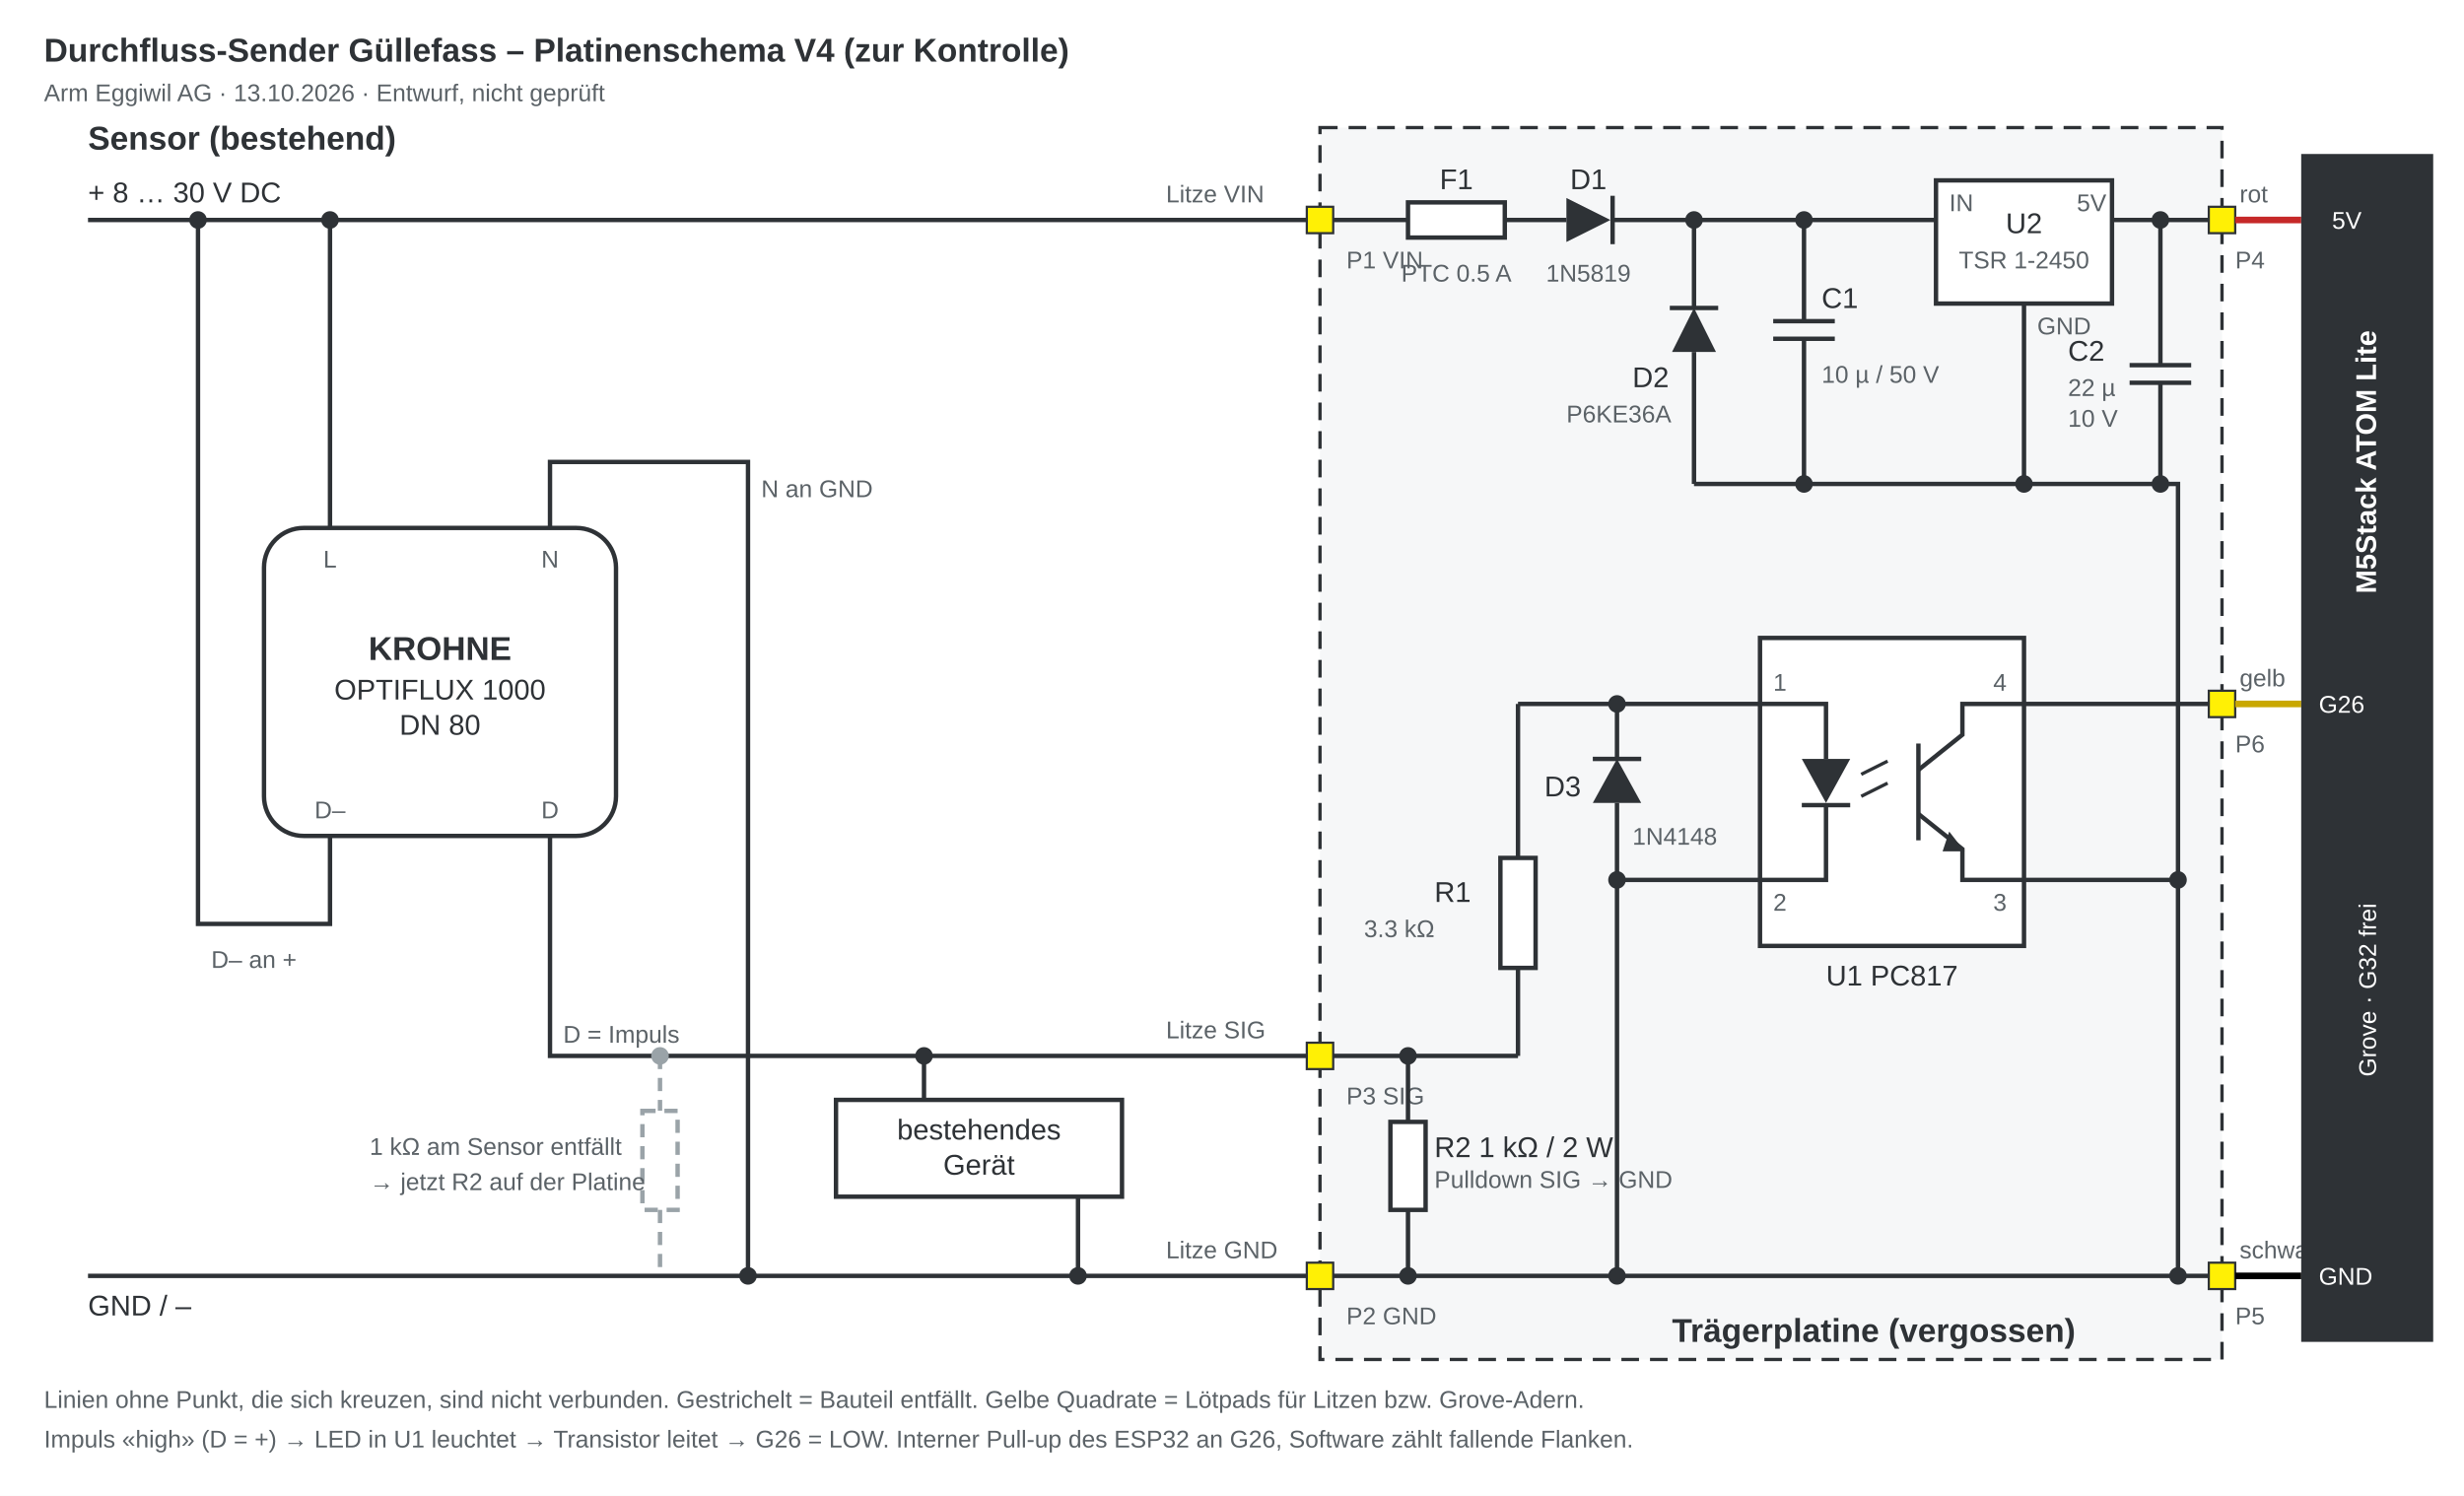
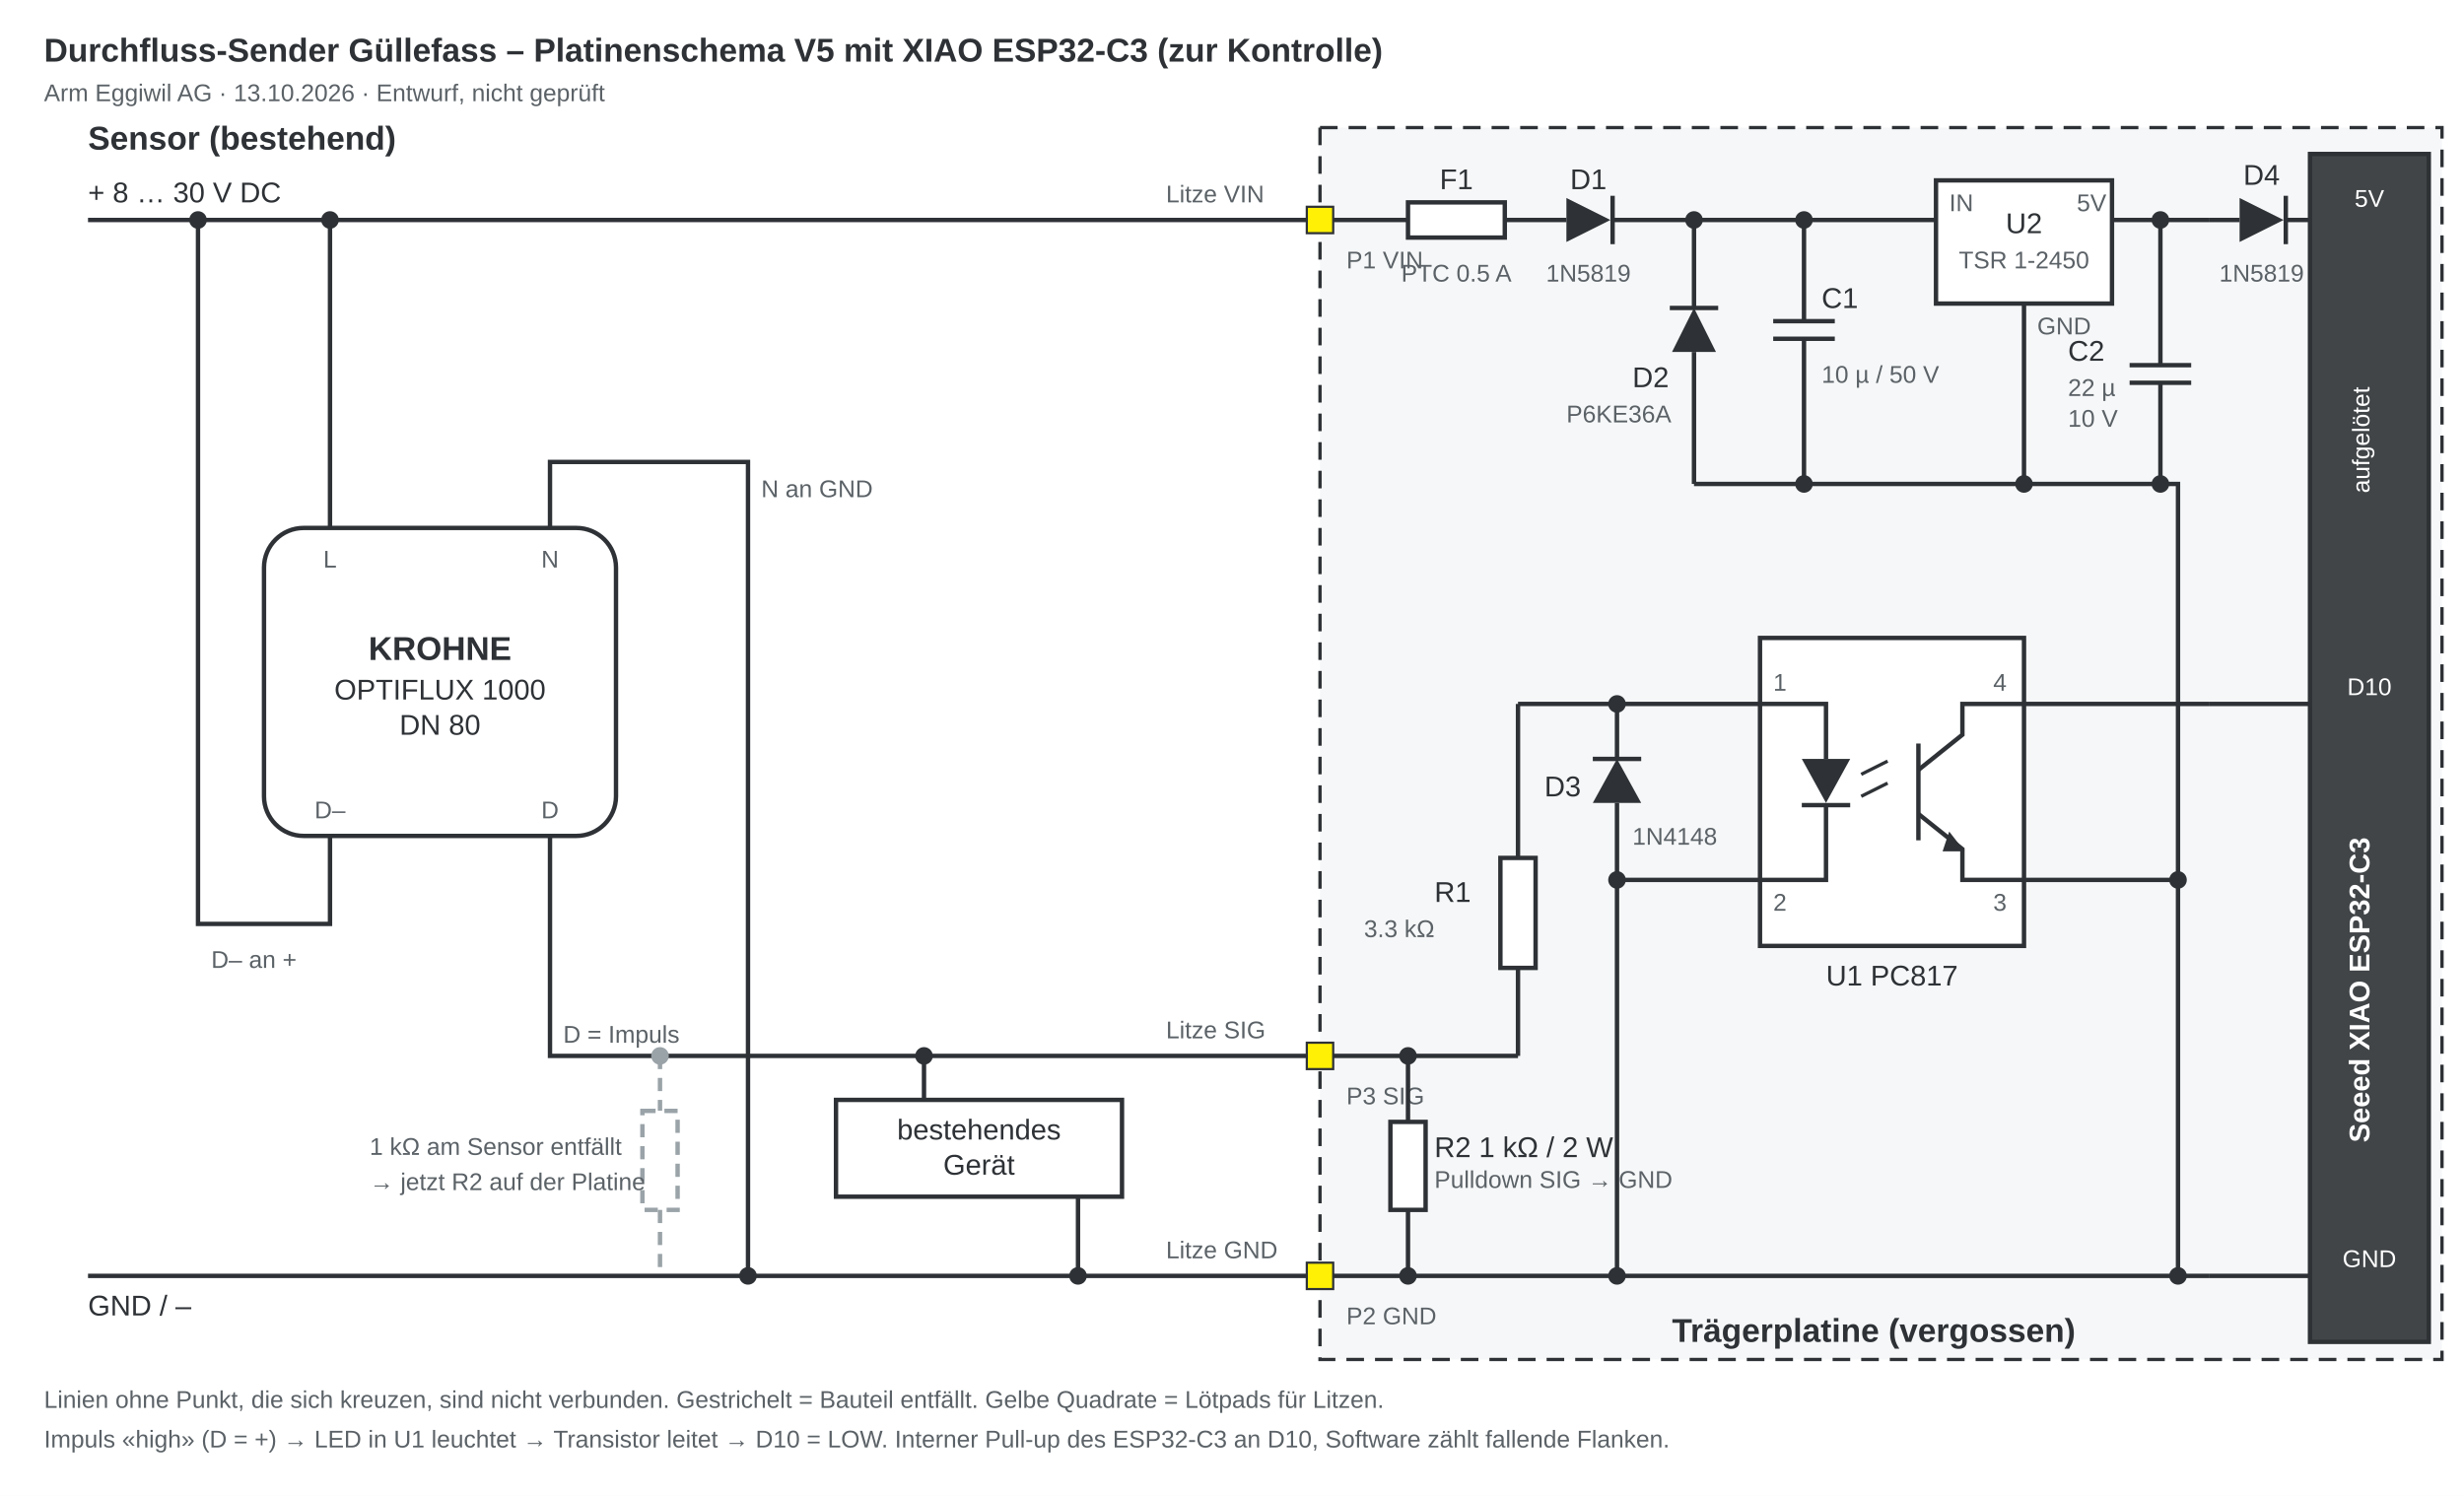
<svg xmlns="http://www.w3.org/2000/svg" viewBox="0 0 1120 680" width="1120" height="680" font-family="Arial, Helvetica, sans-serif" font-size="13">
  <rect width="1120" height="680" fill="#FFFFFF" />
  <style>
    .w{stroke:#2E3236;stroke-width:2;fill:none}
    .opt{stroke:#9AA3A8;stroke-width:2;fill:none;stroke-dasharray:6 4}
    .box{stroke:#2E3236;stroke-width:2;fill:#FFFFFF}
    .lbl{fill:#2E3236}
    .sm{font-size:11px;fill:#5B6267}
    .h{font-size:15px;font-weight:bold;fill:#2E3236}
    .dot{fill:#2E3236}
  </style>
-   <text x="20" y="28" class="h">Durchfluss-Sender Güllefass – Platinenschema V4 (zur Kontrolle)</text>
+   <text x="20" y="28" class="h">Durchfluss-Sender Güllefass – Platinenschema V5 mit XIAO ESP32-C3 (zur Kontrolle)</text>
  <text x="20" y="46" class="sm">Arm Eggiwil AG · 13.10.2026 · Entwurf, nicht geprüft</text>
  <text x="40" y="68" class="h">Sensor (bestehend)</text>
  <line class="w" x1="40" y1="100" x2="600" y2="100" />
  <text x="40" y="92" class="lbl">+ 8 … 30 V DC</text>
  <line class="w" x1="40" y1="580" x2="600" y2="580" />
  <text x="40" y="598" class="lbl">GND / –</text>
  <rect class="box" x="120" y="240" width="160" height="140" rx="18" />
  <text x="200" y="300" text-anchor="middle" class="h">KROHNE</text>
  <text x="200" y="318" text-anchor="middle" class="lbl">OPTIFLUX 1000</text>
  <text x="200" y="334" text-anchor="middle" class="lbl">DN 80</text>
  <text x="150" y="258" text-anchor="middle" class="sm">L</text>
  <text x="250" y="258" text-anchor="middle" class="sm">N</text>
  <text x="150" y="372" text-anchor="middle" class="sm">D–</text>
  <text x="250" y="372" text-anchor="middle" class="sm">D</text>
  <line class="w" x1="150" y1="100" x2="150" y2="240" />
  <circle class="dot" cx="150" cy="100" r="4" />
  <polyline class="w" points="150,380 150,420 90,420 90,100" />
  <circle class="dot" cx="90" cy="100" r="4" />
  <text x="96" y="440" class="sm">D– an +</text>
  <polyline class="w" points="250,240 250,210 340,210 340,580" />
  <circle class="dot" cx="340" cy="580" r="4" />
  <text x="346" y="226" class="sm">N an GND</text>
  <polyline class="w" points="250,380 250,480 600,480" />
  <text x="256" y="474" class="sm">D = Impuls</text>
  <circle cx="300" cy="480" r="4" fill="#9AA3A8" />
  <line class="opt" x1="300" y1="480" x2="300" y2="505" />
  <rect x="292" y="505" width="16" height="45" fill="#FFFFFF" stroke="#9AA3A8" stroke-width="2" stroke-dasharray="6 4" />
  <line class="opt" x1="300" y1="550" x2="300" y2="580" />
  <text x="168" y="525" class="sm">1 kΩ am Sensor entfällt</text>
  <text x="168" y="541" class="sm">→ jetzt R2 auf der Platine</text>
  <circle class="dot" cx="420" cy="480" r="4" />
  <line class="w" x1="420" y1="480" x2="420" y2="500" />
  <rect class="box" x="380" y="500" width="130" height="44" />
  <text x="445" y="518" text-anchor="middle" class="lbl">bestehendes</text>
  <text x="445" y="534" text-anchor="middle" class="lbl">Gerät</text>
  <line class="w" x1="490" y1="544" x2="490" y2="580" />
  <circle class="dot" cx="490" cy="580" r="4" />
  <text x="530" y="92" class="sm">Litze VIN</text>
  <text x="530" y="472" class="sm">Litze SIG</text>
  <text x="530" y="572" class="sm">Litze GND</text>
-   <rect x="600" y="58" width="410" height="560" fill="#ECEFF1" fill-opacity="0.45" stroke="#2E3236" stroke-width="1.5" stroke-dasharray="8 5" />
+   <rect x="600" y="58" width="510" height="560" fill="#ECEFF1" fill-opacity="0.45" stroke="#2E3236" stroke-width="1.5" stroke-dasharray="8 5" />
  <text x="760" y="610" class="h">Trägerplatine (vergossen)</text>
  <rect x="594" y="94" width="12" height="12" fill="#FFF005" stroke="#2E3236" />
  <text x="612" y="122" class="sm">P1 VIN</text>
  <rect x="594" y="474" width="12" height="12" fill="#FFF005" stroke="#2E3236" />
  <text x="612" y="502" class="sm">P3 SIG</text>
  <rect x="594" y="574" width="12" height="12" fill="#FFF005" stroke="#2E3236" />
  <text x="612" y="602" class="sm">P2 GND</text>
  <line class="w" x1="606" y1="100" x2="640" y2="100" />
  <rect class="box" x="640" y="92" width="44" height="16" />
  <text x="662" y="86" text-anchor="middle" class="lbl">F1</text>
  <text x="662" y="128" text-anchor="middle" class="sm">PTC 0.5 A</text>
  <line class="w" x1="684" y1="100" x2="712" y2="100" />
  <polygon points="712,90 712,110 732,100" fill="#2E3236" />
  <line class="w" x1="733" y1="89" x2="733" y2="111" />
  <text x="722" y="86" text-anchor="middle" class="lbl">D1</text>
  <text x="722" y="128" text-anchor="middle" class="sm">1N5819</text>
  <line class="w" x1="733" y1="100" x2="880" y2="100" />
  <circle class="dot" cx="770" cy="100" r="4" />
  <line class="w" x1="770" y1="100" x2="770" y2="140" />
  <polygon points="760,160 780,160 770,140" fill="#2E3236" />
  <line class="w" x1="759" y1="140" x2="781" y2="140" />
  <line class="w" x1="770" y1="160" x2="770" y2="220" />
  <text x="742" y="176" class="lbl">D2</text>
  <text x="712" y="192" class="sm">P6KE36A</text>
  <circle class="dot" cx="820" cy="100" r="4" />
  <line class="w" x1="820" y1="100" x2="820" y2="146" />
  <line class="w" x1="806" y1="146" x2="834" y2="146" />
  <line class="w" x1="806" y1="154" x2="834" y2="154" />
  <line class="w" x1="820" y1="154" x2="820" y2="220" />
  <text x="828" y="140" class="lbl">C1</text>
  <text x="828" y="174" class="sm">10 µ / 50 V</text>
  <rect class="box" x="880" y="82" width="80" height="56" />
  <text x="920" y="106" text-anchor="middle" class="lbl">U2</text>
  <text x="920" y="122" text-anchor="middle" class="sm">TSR 1-2450</text>
  <text x="886" y="96" class="sm">IN</text>
  <text x="944" y="96" class="sm">5V</text>
  <line class="w" x1="920" y1="138" x2="920" y2="220" />
  <text x="926" y="152" class="sm">GND</text>
  <line class="w" x1="960" y1="100" x2="1004" y2="100" />
  <circle class="dot" cx="982" cy="100" r="4" />
  <line class="w" x1="982" y1="100" x2="982" y2="166" />
  <line class="w" x1="968" y1="166" x2="996" y2="166" />
  <line class="w" x1="968" y1="174" x2="996" y2="174" />
  <line class="w" x1="982" y1="174" x2="982" y2="220" />
  <text x="940" y="164" class="lbl">C2</text>
  <text x="940" y="180" class="sm">22 µ</text>
  <text x="940" y="194" class="sm">10 V</text>
  <line class="w" x1="770" y1="220" x2="982" y2="220" />
  <circle class="dot" cx="820" cy="220" r="4" />
  <circle class="dot" cx="920" cy="220" r="4" />
  <circle class="dot" cx="982" cy="220" r="4" />
  <polyline class="w" points="982,220 990,220 990,580" />
  <line class="w" x1="606" y1="480" x2="690" y2="480" />
  <circle class="dot" cx="640" cy="480" r="4" />
  <line class="w" x1="640" y1="480" x2="640" y2="510" />
  <rect class="box" x="632" y="510" width="16" height="40" />
  <line class="w" x1="640" y1="550" x2="640" y2="580" />
  <circle class="dot" cx="640" cy="580" r="4" />
  <text x="652" y="526" class="lbl">R2 1 kΩ / 2 W</text>
  <text x="652" y="540" class="sm">Pulldown SIG → GND</text>
  <line class="w" x1="690" y1="480" x2="690" y2="440" />
  <rect class="box" x="682" y="390" width="16" height="50" />
  <line class="w" x1="690" y1="390" x2="690" y2="320" />
  <text x="652" y="410" class="lbl">R1</text>
  <text x="620" y="426" class="sm">3.3 kΩ</text>
  <line class="w" x1="690" y1="320" x2="800" y2="320" />
  <circle class="dot" cx="735" cy="320" r="4" />
  <line class="w" x1="735" y1="320" x2="735" y2="345" />
  <line class="w" x1="724" y1="345" x2="746" y2="345" />
  <polygon points="724,365 746,365 735,345" fill="#2E3236" />
  <line class="w" x1="735" y1="365" x2="735" y2="400" />
  <text x="702" y="362" class="lbl">D3</text>
  <text x="742" y="384" class="sm">1N4148</text>
  <circle class="dot" cx="735" cy="400" r="4" />
  <line class="w" x1="735" y1="400" x2="800" y2="400" />
  <line class="w" x1="735" y1="400" x2="735" y2="580" />
  <circle class="dot" cx="735" cy="580" r="4" />
  <rect class="box" x="800" y="290" width="120" height="140" />
  <text x="860" y="448" text-anchor="middle" class="lbl">U1 PC817</text>
  <text x="806" y="314" class="sm">1</text>
  <text x="806" y="414" class="sm">2</text>
  <text x="906" y="314" class="sm">4</text>
  <text x="906" y="414" class="sm">3</text>
  <polyline class="w" points="800,320 830,320 830,345" />
  <polygon points="819,345 841,345 830,365" fill="#2E3236" />
  <line class="w" x1="819" y1="366" x2="841" y2="366" />
  <polyline class="w" points="830,366 830,400 800,400" />
  <line x1="846" y1="352" x2="858" y2="346" stroke="#2E3236" stroke-width="1.5" />
  <line x1="846" y1="362" x2="858" y2="356" stroke="#2E3236" stroke-width="1.5" />
  <line class="w" x1="872" y1="338" x2="872" y2="382" />
  <polyline class="w" points="872,350 892,334 892,320 920,320" />
  <polyline class="w" points="872,370 892,386 892,400 920,400" />
  <polygon points="886,378 893,387 883,387" fill="#2E3236" />
  <line class="w" x1="920" y1="320" x2="1004" y2="320" />
  <line class="w" x1="920" y1="400" x2="990" y2="400" />
  <circle class="dot" cx="990" cy="400" r="4" />
  <line class="w" x1="606" y1="580" x2="1004" y2="580" />
  <circle class="dot" cx="990" cy="580" r="4" />
-   <rect x="1004" y="94" width="12" height="12" fill="#FFF005" stroke="#2E3236" />
-   <rect x="1004" y="314" width="12" height="12" fill="#FFF005" stroke="#2E3236" />
-   <rect x="1004" y="574" width="12" height="12" fill="#FFF005" stroke="#2E3236" />
-   <text x="1016" y="122" class="sm">P4</text>
-   <text x="1016" y="342" class="sm">P6</text>
-   <text x="1016" y="602" class="sm">P5</text>
-   <line x1="1016" y1="100" x2="1046" y2="100" stroke="#C62828" stroke-width="3" />
-   <line x1="1016" y1="320" x2="1046" y2="320" stroke="#C9A800" stroke-width="3" />
-   <line x1="1016" y1="580" x2="1046" y2="580" stroke="#000000" stroke-width="3" />
-   <text x="1018" y="92" class="sm">rot</text>
-   <text x="1018" y="312" class="sm">gelb</text>
-   <text x="1018" y="572" class="sm">schwarz</text>
-   <rect x="1046" y="70" width="60" height="540" fill="#2E3236" />
-   <text x="1080" y="210" fill="#FFFFFF" font-weight="bold" text-anchor="middle" transform="rotate(-90 1080 210)">M5Stack ATOM Lite</text>
-   <text x="1080" y="450" fill="#FFFFFF" class="sm" text-anchor="middle" transform="rotate(-90 1080 450)" style="fill:#FFFFFF">Grove · G32 frei</text>
-   <text x="1060" y="104" fill="#FFFFFF" class="sm" style="fill:#FFFFFF">5V</text>
-   <text x="1054" y="324" style="fill:#FFFFFF" class="sm">G26</text>
-   <text x="1054" y="584" style="fill:#FFFFFF" class="sm">GND</text>
-   <text x="20" y="640" class="sm">Linien ohne Punkt, die sich kreuzen, sind nicht verbunden. Gestrichelt = Bauteil entfällt. Gelbe Quadrate = Lötpads für Litzen bzw. Grove-Adern.</text>
-   <text x="20" y="658" class="sm">Impuls «high» (D = +) → LED in U1 leuchtet → Transistor leitet → G26 = LOW. Interner Pull-up des ESP32 an G26, Software zählt fallende Flanken.</text>
+   <line class="w" x1="1004" y1="100" x2="1018" y2="100" />
+   <polygon points="1018,90 1018,110 1038,100" fill="#2E3236" />
+   <line class="w" x1="1039" y1="89" x2="1039" y2="111" />
+   <line class="w" x1="1039" y1="100" x2="1050" y2="100" />
+   <text x="1028" y="84" text-anchor="middle" class="lbl">D4</text>
+   <text x="1028" y="128" text-anchor="middle" class="sm">1N5819</text>
+   <line class="w" x1="1004" y1="320" x2="1050" y2="320" />
+   <line class="w" x1="1004" y1="580" x2="1050" y2="580" />
+   <rect x="1050" y="70" width="54" height="540" fill="none" stroke="#2E3236" stroke-width="2" />
+   <rect x="1050" y="70" width="54" height="540" fill="#2E3236" fill-opacity="0.9" />
+   <text x="1077" y="94" text-anchor="middle" class="sm" style="fill:#FFFFFF">5V</text>
+   <text x="1077" y="316" text-anchor="middle" class="sm" style="fill:#FFFFFF">D10</text>
+   <text x="1077" y="576" text-anchor="middle" class="sm" style="fill:#FFFFFF">GND</text>
+   <text x="1077" y="450" fill="#FFFFFF" font-weight="bold" text-anchor="middle" transform="rotate(-90 1077 450)" style="fill:#FFFFFF">Seeed XIAO ESP32-C3</text>
+   <text x="1077" y="200" fill="#FFFFFF" text-anchor="middle" class="sm" transform="rotate(-90 1077 200)" style="fill:#FFFFFF">aufgelötet</text>
+   <text x="20" y="640" class="sm">Linien ohne Punkt, die sich kreuzen, sind nicht verbunden. Gestrichelt = Bauteil entfällt. Gelbe Quadrate = Lötpads für Litzen.</text>
+   <text x="20" y="658" class="sm">Impuls «high» (D = +) → LED in U1 leuchtet → Transistor leitet → D10 = LOW. Interner Pull-up des ESP32-C3 an D10, Software zählt fallende Flanken.</text>
</svg>
